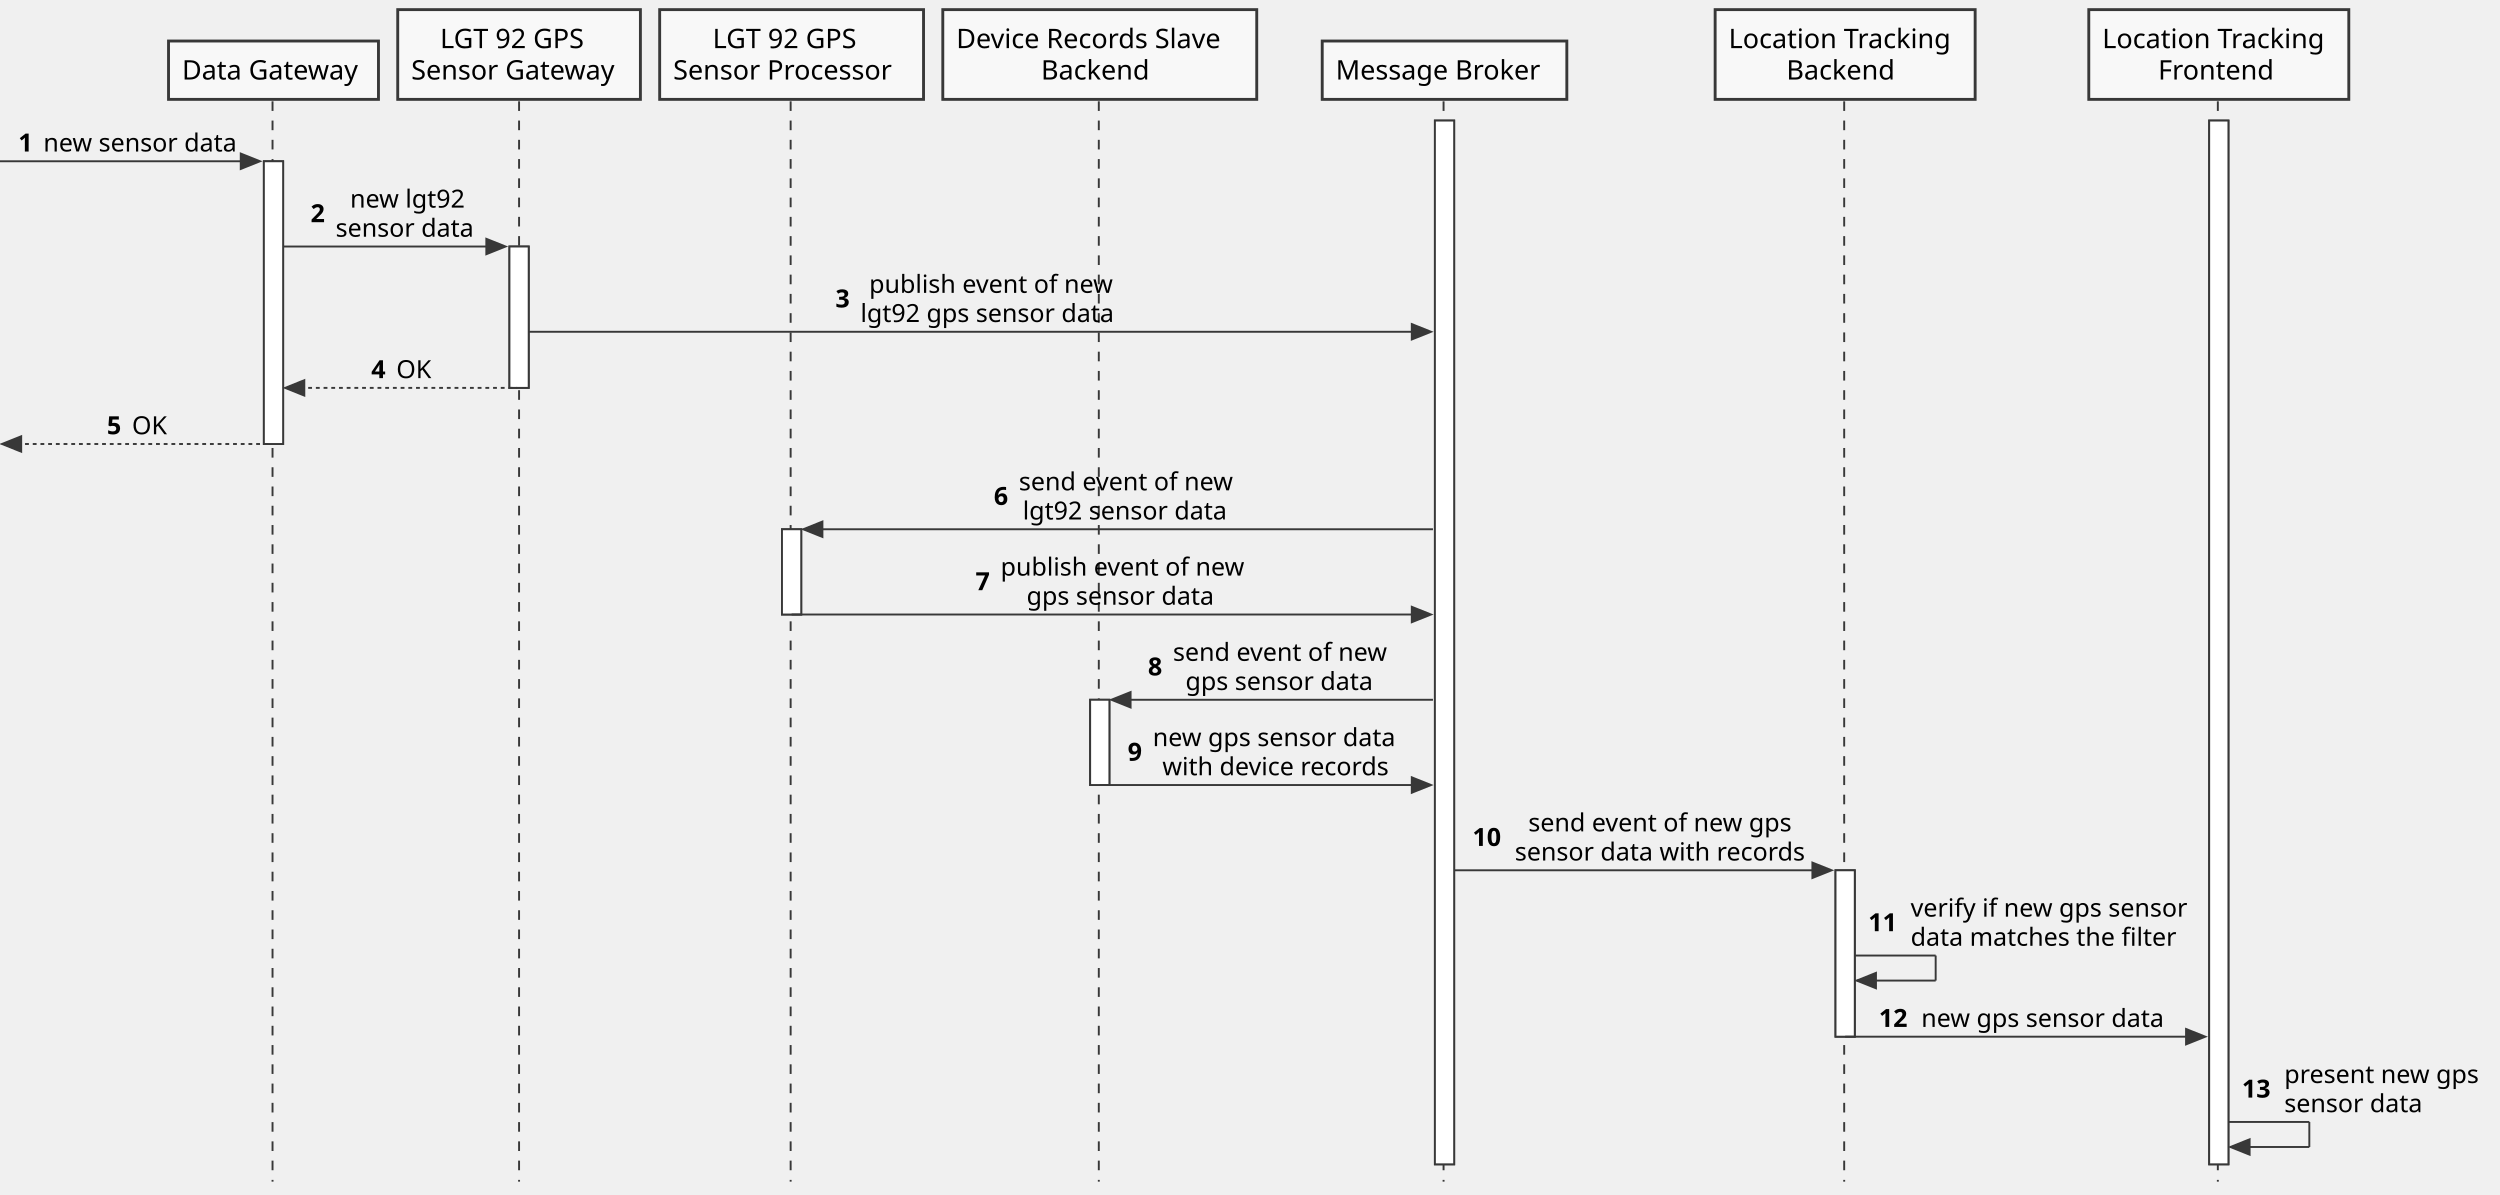
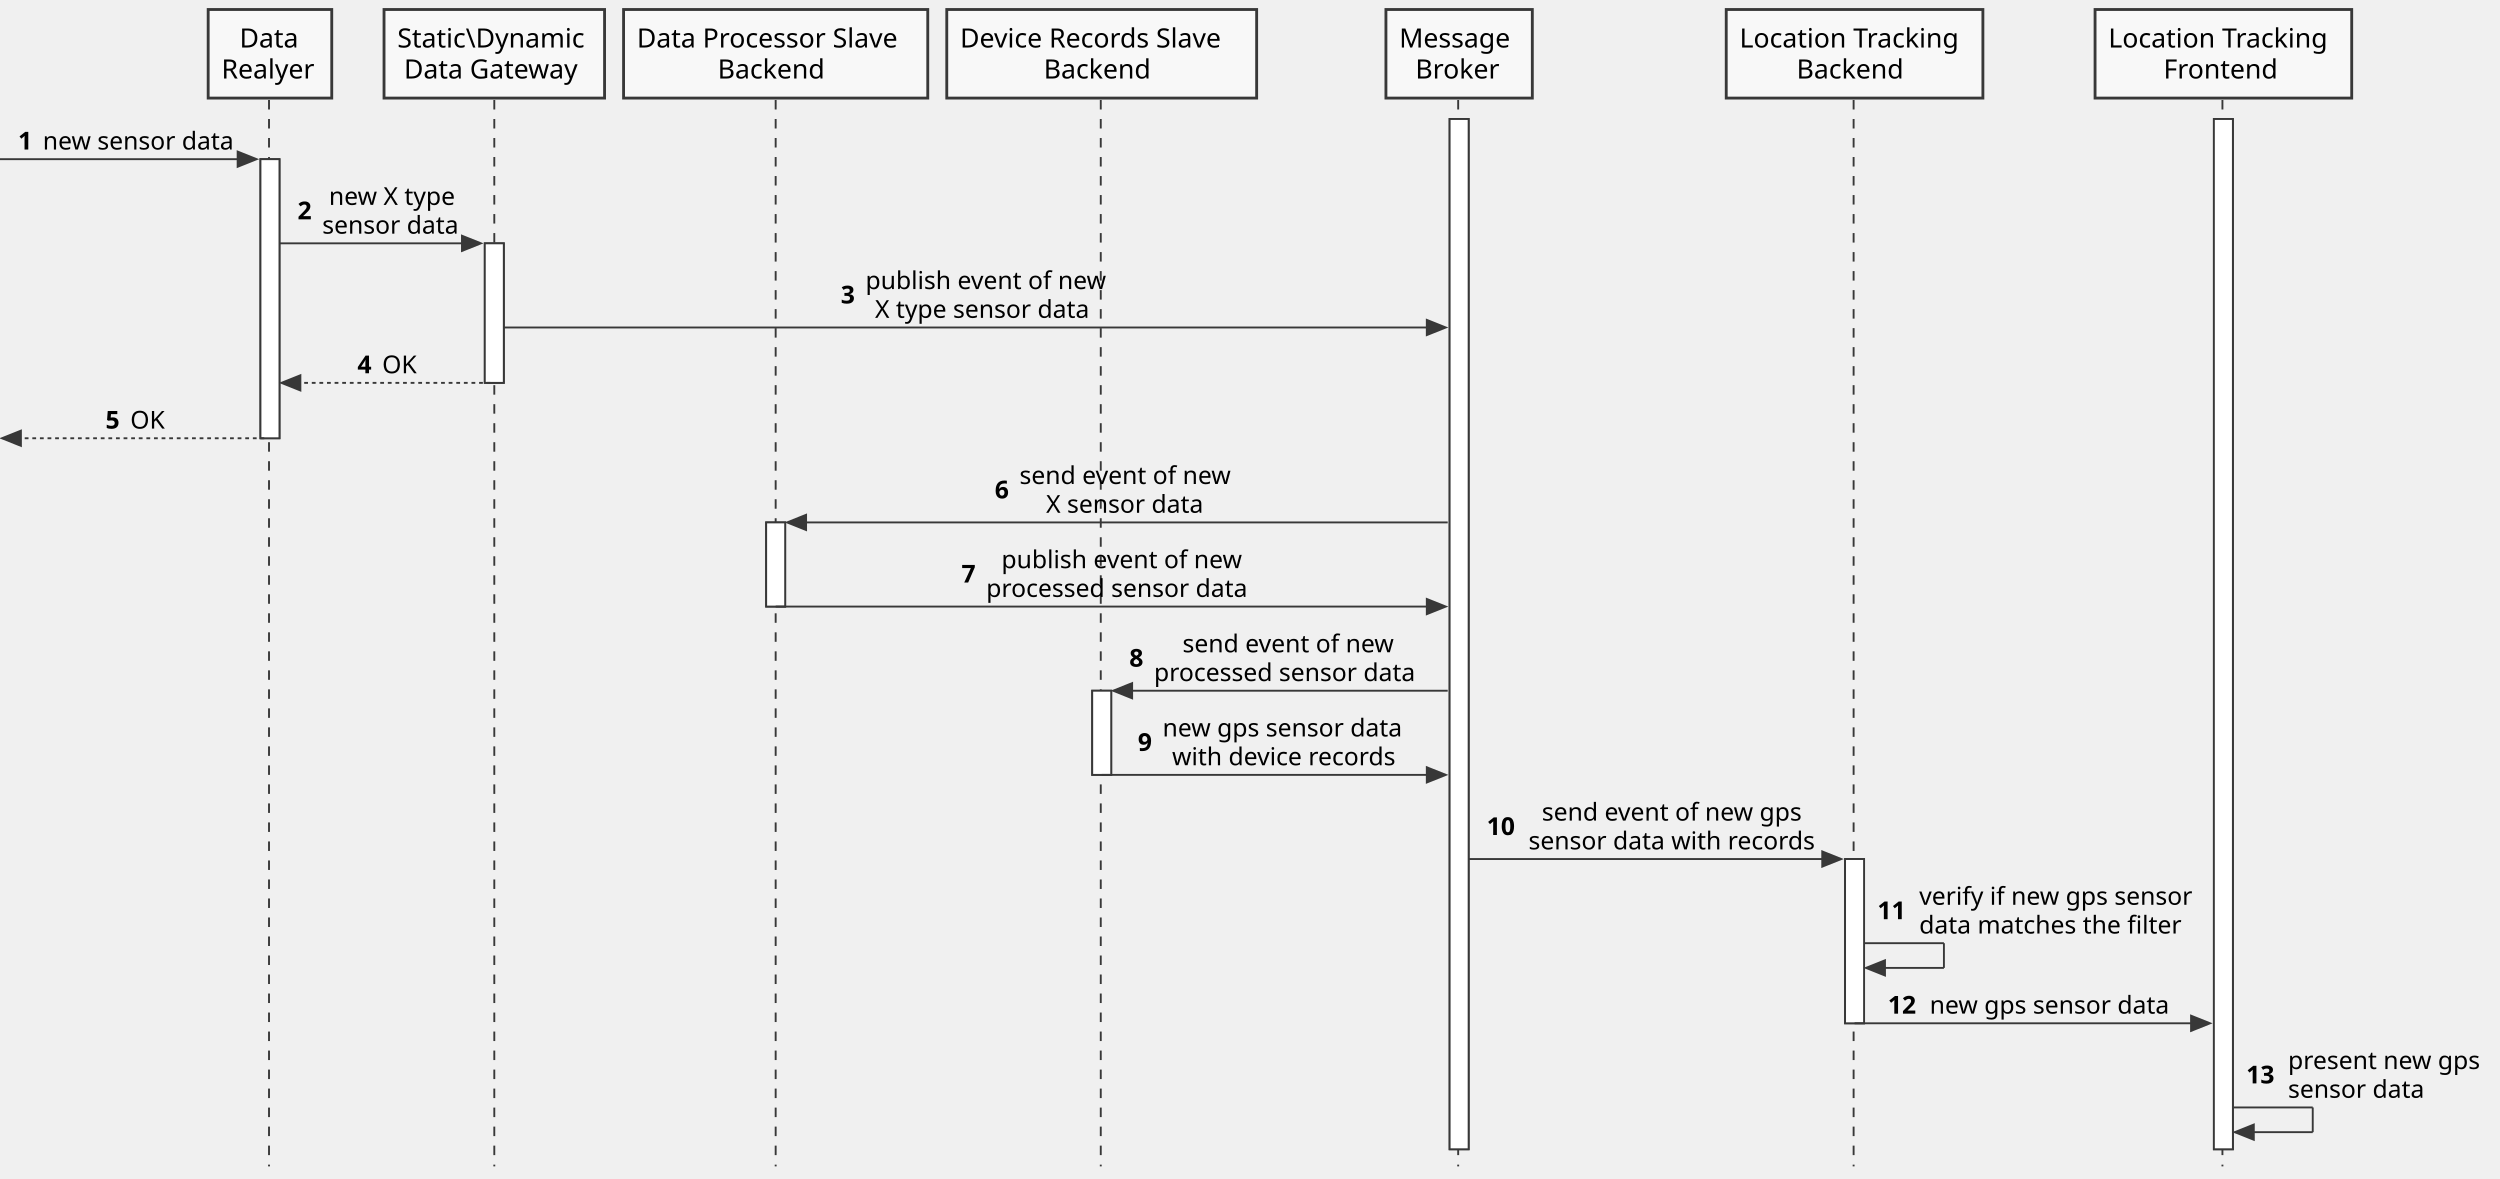
- <svg xmlns="http://www.w3.org/2000/svg" contentScriptType="application/ecmascript" contentStyleType="text/css" height="620px" preserveAspectRatio="none" style="width:1298px;height:620px;background:#FFFFFF;" version="1.1" viewBox="0 0 1298 620" width="1298px" zoomAndPan="magnify">
+ <svg xmlns="http://www.w3.org/2000/svg" contentScriptType="application/ecmascript" contentStyleType="text/css" height="620px" preserveAspectRatio="none" style="width:1315px;height:620px;background:#FFFFFF;" version="1.1" viewBox="0 0 1315 620" width="1315px" zoomAndPan="magnify">
  <defs />
  <g>
    <rect fill="#FFFFFF" height="146.797" style="stroke:#383838;stroke-width:1.0;" width="10" x="137" y="83.727" />
-     <rect fill="#FFFFFF" height="73.398" style="stroke:#383838;stroke-width:1.0;" width="10" x="264.5" y="127.992" />
-     <rect fill="#FFFFFF" height="44.266" style="stroke:#383838;stroke-width:1.0;" width="10" x="406" y="274.789" />
-     <rect fill="#FFFFFF" height="44.266" style="stroke:#383838;stroke-width:1.0;" width="10" x="566" y="363.32" />
-     <rect fill="#FFFFFF" height="541.922" style="stroke:#383838;stroke-width:1.0;" width="10" x="745" y="62.594" />
-     <rect fill="#FFFFFF" height="86.398" style="stroke:#383838;stroke-width:1.0;" width="10" x="953" y="451.852" />
-     <rect fill="#FFFFFF" height="541.922" style="stroke:#383838;stroke-width:1.0;" width="10" x="1147" y="62.594" />
+     <rect fill="#FFFFFF" height="73.398" style="stroke:#383838;stroke-width:1.0;" width="10" x="255" y="127.992" />
+     <rect fill="#FFFFFF" height="44.266" style="stroke:#383838;stroke-width:1.0;" width="10" x="403" y="274.789" />
+     <rect fill="#FFFFFF" height="44.266" style="stroke:#383838;stroke-width:1.0;" width="10" x="574.5" y="363.32" />
+     <rect fill="#FFFFFF" height="541.922" style="stroke:#383838;stroke-width:1.0;" width="10" x="762.5" y="62.594" />
+     <rect fill="#FFFFFF" height="86.398" style="stroke:#383838;stroke-width:1.0;" width="10" x="970.5" y="451.852" />
+     <rect fill="#FFFFFF" height="541.922" style="stroke:#383838;stroke-width:1.0;" width="10" x="1164.5" y="62.594" />
    <line style="stroke:#383838;stroke-width:1.0;stroke-dasharray:5.0,5.0;" x1="141.5" x2="141.5" y1="52.594" y2="613.516" />
-     <line style="stroke:#383838;stroke-width:1.0;stroke-dasharray:5.0,5.0;" x1="269.5" x2="269.5" y1="52.594" y2="613.516" />
-     <line style="stroke:#383838;stroke-width:1.0;stroke-dasharray:5.0,5.0;" x1="410.5" x2="410.5" y1="52.594" y2="613.516" />
-     <line style="stroke:#383838;stroke-width:1.0;stroke-dasharray:5.0,5.0;" x1="570.5" x2="570.5" y1="52.594" y2="613.516" />
-     <line style="stroke:#383838;stroke-width:1.0;stroke-dasharray:5.0,5.0;" x1="749.5" x2="749.5" y1="52.594" y2="613.516" />
-     <line style="stroke:#383838;stroke-width:1.0;stroke-dasharray:5.0,5.0;" x1="957.5" x2="957.5" y1="52.594" y2="613.516" />
-     <line style="stroke:#383838;stroke-width:1.0;stroke-dasharray:5.0,5.0;" x1="1151.5" x2="1151.5" y1="52.594" y2="613.516" />
-     <rect fill="#F8F8F8" height="30.297" style="stroke:#383838;stroke-width:1.5;" width="109" x="87.5" y="21.297" />
-     <text fill="#000000" font-family="sans-serif" font-size="14" lengthAdjust="spacing" textLength="95" x="94.5" y="41.292">Data Gateway</text>
-     <rect fill="#F8F8F8" height="46.594" style="stroke:#383838;stroke-width:1.5;" width="126" x="206.5" y="5" />
-     <text fill="#000000" font-family="sans-serif" font-size="14" lengthAdjust="spacing" textLength="82" x="228.5" y="24.995">LGT 92 GPS</text>
-     <text fill="#000000" font-family="sans-serif" font-size="14" lengthAdjust="spacing" textLength="112" x="213.5" y="41.292">Sensor Gateway</text>
-     <rect fill="#F8F8F8" height="46.594" style="stroke:#383838;stroke-width:1.5;" width="137" x="342.5" y="5" />
-     <text fill="#000000" font-family="sans-serif" font-size="14" lengthAdjust="spacing" textLength="82" x="370" y="24.995">LGT 92 GPS</text>
-     <text fill="#000000" font-family="sans-serif" font-size="14" lengthAdjust="spacing" textLength="123" x="349.5" y="41.292">Sensor Processor</text>
-     <rect fill="#F8F8F8" height="46.594" style="stroke:#383838;stroke-width:1.5;" width="163" x="489.5" y="5" />
-     <text fill="#000000" font-family="sans-serif" font-size="14" lengthAdjust="spacing" textLength="149" x="496.5" y="24.995">Device Records Slave</text>
-     <text fill="#000000" font-family="sans-serif" font-size="14" lengthAdjust="spacing" textLength="61" x="540.5" y="41.292">Backend</text>
-     <rect fill="#F8F8F8" height="30.297" style="stroke:#383838;stroke-width:1.5;" width="127" x="686.5" y="21.297" />
-     <text fill="#000000" font-family="sans-serif" font-size="14" lengthAdjust="spacing" textLength="113" x="693.5" y="41.292">Message Broker</text>
-     <rect fill="#F8F8F8" height="46.594" style="stroke:#383838;stroke-width:1.5;" width="135" x="890.5" y="5" />
-     <text fill="#000000" font-family="sans-serif" font-size="14" lengthAdjust="spacing" textLength="121" x="897.5" y="24.995">Location Tracking</text>
-     <text fill="#000000" font-family="sans-serif" font-size="14" lengthAdjust="spacing" textLength="61" x="927.5" y="41.292">Backend</text>
-     <rect fill="#F8F8F8" height="46.594" style="stroke:#383838;stroke-width:1.5;" width="135" x="1084.5" y="5" />
-     <text fill="#000000" font-family="sans-serif" font-size="14" lengthAdjust="spacing" textLength="121" x="1091.5" y="24.995">Location Tracking</text>
-     <text fill="#000000" font-family="sans-serif" font-size="14" lengthAdjust="spacing" textLength="63" x="1120.5" y="41.292">Frontend</text>
+     <line style="stroke:#383838;stroke-width:1.0;stroke-dasharray:5.0,5.0;" x1="260" x2="260" y1="52.594" y2="613.516" />
+     <line style="stroke:#383838;stroke-width:1.0;stroke-dasharray:5.0,5.0;" x1="408" x2="408" y1="52.594" y2="613.516" />
+     <line style="stroke:#383838;stroke-width:1.0;stroke-dasharray:5.0,5.0;" x1="579" x2="579" y1="52.594" y2="613.516" />
+     <line style="stroke:#383838;stroke-width:1.0;stroke-dasharray:5.0,5.0;" x1="767" x2="767" y1="52.594" y2="613.516" />
+     <line style="stroke:#383838;stroke-width:1.0;stroke-dasharray:5.0,5.0;" x1="975" x2="975" y1="52.594" y2="613.516" />
+     <line style="stroke:#383838;stroke-width:1.0;stroke-dasharray:5.0,5.0;" x1="1169" x2="1169" y1="52.594" y2="613.516" />
+     <rect fill="#F8F8F8" height="46.594" style="stroke:#383838;stroke-width:1.5;" width="65" x="109.5" y="5" />
+     <text fill="#000000" font-family="sans-serif" font-size="14" lengthAdjust="spacing" textLength="32" x="126" y="24.995">Data</text>
+     <text fill="#000000" font-family="sans-serif" font-size="14" lengthAdjust="spacing" textLength="51" x="116.5" y="41.292">Realyer</text>
+     <rect fill="#F8F8F8" height="46.594" style="stroke:#383838;stroke-width:1.5;" width="116" x="202" y="5" />
+     <text fill="#000000" font-family="sans-serif" font-size="14" lengthAdjust="spacing" textLength="102" x="209" y="24.995">Static\Dynamic</text>
+     <text fill="#000000" font-family="sans-serif" font-size="14" lengthAdjust="spacing" textLength="95" x="212.5" y="41.292">Data Gateway</text>
+     <rect fill="#F8F8F8" height="46.594" style="stroke:#383838;stroke-width:1.5;" width="160" x="328" y="5" />
+     <text fill="#000000" font-family="sans-serif" font-size="14" lengthAdjust="spacing" textLength="146" x="335" y="24.995">Data Processor Slave</text>
+     <text fill="#000000" font-family="sans-serif" font-size="14" lengthAdjust="spacing" textLength="61" x="377.5" y="41.292">Backend</text>
+     <rect fill="#F8F8F8" height="46.594" style="stroke:#383838;stroke-width:1.5;" width="163" x="498" y="5" />
+     <text fill="#000000" font-family="sans-serif" font-size="14" lengthAdjust="spacing" textLength="149" x="505" y="24.995">Device Records Slave</text>
+     <text fill="#000000" font-family="sans-serif" font-size="14" lengthAdjust="spacing" textLength="61" x="549" y="41.292">Backend</text>
+     <rect fill="#F8F8F8" height="46.594" style="stroke:#383838;stroke-width:1.5;" width="77" x="729" y="5" />
+     <text fill="#000000" font-family="sans-serif" font-size="14" lengthAdjust="spacing" textLength="63" x="736" y="24.995">Message</text>
+     <text fill="#000000" font-family="sans-serif" font-size="14" lengthAdjust="spacing" textLength="46" x="744.5" y="41.292">Broker</text>
+     <rect fill="#F8F8F8" height="46.594" style="stroke:#383838;stroke-width:1.5;" width="135" x="908" y="5" />
+     <text fill="#000000" font-family="sans-serif" font-size="14" lengthAdjust="spacing" textLength="121" x="915" y="24.995">Location Tracking</text>
+     <text fill="#000000" font-family="sans-serif" font-size="14" lengthAdjust="spacing" textLength="61" x="945" y="41.292">Backend</text>
+     <rect fill="#F8F8F8" height="46.594" style="stroke:#383838;stroke-width:1.5;" width="135" x="1102" y="5" />
+     <text fill="#000000" font-family="sans-serif" font-size="14" lengthAdjust="spacing" textLength="121" x="1109" y="24.995">Location Tracking</text>
+     <text fill="#000000" font-family="sans-serif" font-size="14" lengthAdjust="spacing" textLength="63" x="1138" y="41.292">Frontend</text>
    <rect fill="#FFFFFF" height="146.797" style="stroke:#383838;stroke-width:1.0;" width="10" x="137" y="83.727" />
-     <rect fill="#FFFFFF" height="73.398" style="stroke:#383838;stroke-width:1.0;" width="10" x="264.5" y="127.992" />
-     <rect fill="#FFFFFF" height="44.266" style="stroke:#383838;stroke-width:1.0;" width="10" x="406" y="274.789" />
-     <rect fill="#FFFFFF" height="44.266" style="stroke:#383838;stroke-width:1.0;" width="10" x="566" y="363.32" />
-     <rect fill="#FFFFFF" height="541.922" style="stroke:#383838;stroke-width:1.0;" width="10" x="745" y="62.594" />
-     <rect fill="#FFFFFF" height="86.398" style="stroke:#383838;stroke-width:1.0;" width="10" x="953" y="451.852" />
-     <rect fill="#FFFFFF" height="541.922" style="stroke:#383838;stroke-width:1.0;" width="10" x="1147" y="62.594" />
+     <rect fill="#FFFFFF" height="73.398" style="stroke:#383838;stroke-width:1.0;" width="10" x="255" y="127.992" />
+     <rect fill="#FFFFFF" height="44.266" style="stroke:#383838;stroke-width:1.0;" width="10" x="403" y="274.789" />
+     <rect fill="#FFFFFF" height="44.266" style="stroke:#383838;stroke-width:1.0;" width="10" x="574.5" y="363.32" />
+     <rect fill="#FFFFFF" height="541.922" style="stroke:#383838;stroke-width:1.0;" width="10" x="762.5" y="62.594" />
+     <rect fill="#FFFFFF" height="86.398" style="stroke:#383838;stroke-width:1.0;" width="10" x="970.5" y="451.852" />
+     <rect fill="#FFFFFF" height="541.922" style="stroke:#383838;stroke-width:1.0;" width="10" x="1164.5" y="62.594" />
    <polygon fill="#383838" points="125,79.727,135,83.727,125,87.727" style="stroke:#383838;stroke-width:1.0;" />
    <line style="stroke:#383838;stroke-width:1.0;" x1="0" x2="131" y1="83.727" y2="83.727" />
    <text fill="#000000" font-family="sans-serif" font-size="13" font-weight="bold" lengthAdjust="spacing" textLength="9" x="9.5" y="78.661">1</text>
    <text fill="#000000" font-family="sans-serif" font-size="13" lengthAdjust="spacing" textLength="105" x="22.5" y="78.661">new sensor data</text>
-     <polygon fill="#383838" points="252.5,123.992,262.5,127.992,252.5,131.992" style="stroke:#383838;stroke-width:1.0;" />
-     <line style="stroke:#383838;stroke-width:1.0;" x1="147" x2="258.5" y1="127.992" y2="127.992" />
-     <text fill="#000000" font-family="sans-serif" font-size="13" font-weight="bold" lengthAdjust="spacing" textLength="9" x="161.25" y="115.36">2</text>
-     <text fill="#000000" font-family="sans-serif" font-size="13" lengthAdjust="spacing" textLength="61" x="181.75" y="107.793">new lgt92</text>
-     <text fill="#000000" font-family="sans-serif" font-size="13" lengthAdjust="spacing" textLength="76" x="174.25" y="122.926">sensor data</text>
-     <polygon fill="#383838" points="733,168.258,743,172.258,733,176.258" style="stroke:#383838;stroke-width:1.0;" />
-     <line style="stroke:#383838;stroke-width:1.0;" x1="274.5" x2="739" y1="172.258" y2="172.258" />
-     <text fill="#000000" font-family="sans-serif" font-size="13" font-weight="bold" lengthAdjust="spacing" textLength="9" x="433.75" y="159.625">3</text>
-     <text fill="#000000" font-family="sans-serif" font-size="13" lengthAdjust="spacing" textLength="130" x="451.25" y="152.059">publish event of new</text>
-     <text fill="#000000" font-family="sans-serif" font-size="13" lengthAdjust="spacing" textLength="139" x="446.75" y="167.192">lgt92 gps sensor data</text>
+     <polygon fill="#383838" points="243,123.992,253,127.992,243,131.992" style="stroke:#383838;stroke-width:1.0;" />
+     <line style="stroke:#383838;stroke-width:1.0;" x1="147" x2="249" y1="127.992" y2="127.992" />
+     <text fill="#000000" font-family="sans-serif" font-size="13" font-weight="bold" lengthAdjust="spacing" textLength="9" x="156.5" y="115.36">2</text>
+     <text fill="#000000" font-family="sans-serif" font-size="13" lengthAdjust="spacing" textLength="69" x="173" y="107.793">new X type</text>
+     <text fill="#000000" font-family="sans-serif" font-size="13" lengthAdjust="spacing" textLength="76" x="169.5" y="122.926">sensor data</text>
+     <polygon fill="#383838" points="750.5,168.258,760.5,172.258,750.5,176.258" style="stroke:#383838;stroke-width:1.0;" />
+     <line style="stroke:#383838;stroke-width:1.0;" x1="265" x2="756.5" y1="172.258" y2="172.258" />
+     <text fill="#000000" font-family="sans-serif" font-size="13" font-weight="bold" lengthAdjust="spacing" textLength="9" x="442.25" y="159.625">3</text>
+     <text fill="#000000" font-family="sans-serif" font-size="13" lengthAdjust="spacing" textLength="130" x="455.25" y="152.059">publish event of new</text>
+     <text fill="#000000" font-family="sans-serif" font-size="13" lengthAdjust="spacing" textLength="120" x="460.25" y="167.192">X type sensor data</text>
    <polygon fill="#383838" points="158,197.391,148,201.391,158,205.391" style="stroke:#383838;stroke-width:1.0;" />
-     <line style="stroke:#383838;stroke-width:1.0;stroke-dasharray:2.0,2.0;" x1="152" x2="268.5" y1="201.391" y2="201.391" />
-     <text fill="#000000" font-family="sans-serif" font-size="13" font-weight="bold" lengthAdjust="spacing" textLength="9" x="192.75" y="196.325">4</text>
-     <text fill="#000000" font-family="sans-serif" font-size="13" lengthAdjust="spacing" textLength="18" x="205.75" y="196.325">OK</text>
+     <line style="stroke:#383838;stroke-width:1.0;stroke-dasharray:2.0,2.0;" x1="152" x2="259" y1="201.391" y2="201.391" />
+     <text fill="#000000" font-family="sans-serif" font-size="13" font-weight="bold" lengthAdjust="spacing" textLength="9" x="188" y="196.325">4</text>
+     <text fill="#000000" font-family="sans-serif" font-size="13" lengthAdjust="spacing" textLength="18" x="201" y="196.325">OK</text>
    <polygon fill="#383838" points="11,226.523,1,230.523,11,234.523" style="stroke:#383838;stroke-width:1.0;" />
    <line style="stroke:#383838;stroke-width:1.0;stroke-dasharray:2.0,2.0;" x1="5" x2="141" y1="230.523" y2="230.523" />
    <text fill="#000000" font-family="sans-serif" font-size="13" font-weight="bold" lengthAdjust="spacing" textLength="9" x="55.5" y="225.458">5</text>
    <text fill="#000000" font-family="sans-serif" font-size="13" lengthAdjust="spacing" textLength="18" x="68.5" y="225.458">OK</text>
-     <polygon fill="#383838" points="427,270.789,417,274.789,427,278.789" style="stroke:#383838;stroke-width:1.0;" />
-     <line style="stroke:#383838;stroke-width:1.0;" x1="421" x2="744" y1="274.789" y2="274.789" />
-     <text fill="#000000" font-family="sans-serif" font-size="13" font-weight="bold" lengthAdjust="spacing" textLength="9" x="516" y="262.157">6</text>
-     <text fill="#000000" font-family="sans-serif" font-size="13" lengthAdjust="spacing" textLength="116" x="529" y="254.59">send event of new</text>
-     <text fill="#000000" font-family="sans-serif" font-size="13" lengthAdjust="spacing" textLength="112" x="531" y="269.723">lgt92 sensor data</text>
-     <polygon fill="#383838" points="733,315.055,743,319.055,733,323.055" style="stroke:#383838;stroke-width:1.0;" />
-     <line style="stroke:#383838;stroke-width:1.0;" x1="411" x2="739" y1="319.055" y2="319.055" />
-     <text fill="#000000" font-family="sans-serif" font-size="13" font-weight="bold" lengthAdjust="spacing" textLength="9" x="506.5" y="306.422">7</text>
-     <text fill="#000000" font-family="sans-serif" font-size="13" lengthAdjust="spacing" textLength="130" x="519.5" y="298.856">publish event of new</text>
-     <text fill="#000000" font-family="sans-serif" font-size="13" lengthAdjust="spacing" textLength="103" x="533" y="313.989">gps sensor data</text>
-     <polygon fill="#383838" points="587,359.32,577,363.32,587,367.32" style="stroke:#383838;stroke-width:1.0;" />
-     <line style="stroke:#383838;stroke-width:1.0;" x1="581" x2="744" y1="363.32" y2="363.32" />
-     <text fill="#000000" font-family="sans-serif" font-size="13" font-weight="bold" lengthAdjust="spacing" textLength="9" x="596" y="350.688">8</text>
-     <text fill="#000000" font-family="sans-serif" font-size="13" lengthAdjust="spacing" textLength="116" x="609" y="343.122">send event of new</text>
-     <text fill="#000000" font-family="sans-serif" font-size="13" lengthAdjust="spacing" textLength="103" x="615.5" y="358.254">gps sensor data</text>
-     <polygon fill="#383838" points="733,403.586,743,407.586,733,411.586" style="stroke:#383838;stroke-width:1.0;" />
-     <line style="stroke:#383838;stroke-width:1.0;" x1="571" x2="739" y1="407.586" y2="407.586" />
-     <text fill="#000000" font-family="sans-serif" font-size="13" font-weight="bold" lengthAdjust="spacing" textLength="9" x="585.5" y="394.954">9</text>
-     <text fill="#000000" font-family="sans-serif" font-size="13" lengthAdjust="spacing" textLength="132" x="598.5" y="387.387">new gps sensor data</text>
-     <text fill="#000000" font-family="sans-serif" font-size="13" lengthAdjust="spacing" textLength="122" x="603.5" y="402.52">with device records</text>
-     <polygon fill="#383838" points="941,447.852,951,451.852,941,455.852" style="stroke:#383838;stroke-width:1.0;" />
-     <line style="stroke:#383838;stroke-width:1.0;" x1="755" x2="947" y1="451.852" y2="451.852" />
-     <text fill="#000000" font-family="sans-serif" font-size="13" font-weight="bold" lengthAdjust="spacing" textLength="18" x="764.5" y="439.219">10</text>
-     <text fill="#000000" font-family="sans-serif" font-size="13" lengthAdjust="spacing" textLength="143" x="793.5" y="431.653">send event of new gps</text>
-     <text fill="#000000" font-family="sans-serif" font-size="13" lengthAdjust="spacing" textLength="157" x="786.5" y="446.786">sensor data with records</text>
-     <line style="stroke:#383838;stroke-width:1.0;" x1="963" x2="1005" y1="496.117" y2="496.117" />
-     <line style="stroke:#383838;stroke-width:1.0;" x1="1005" x2="1005" y1="496.117" y2="509.117" />
-     <line style="stroke:#383838;stroke-width:1.0;" x1="964" x2="1005" y1="509.117" y2="509.117" />
-     <polygon fill="#383838" points="974,505.117,964,509.117,974,513.117" style="stroke:#383838;stroke-width:1.0;" />
-     <text fill="#000000" font-family="sans-serif" font-size="13" font-weight="bold" lengthAdjust="spacing" textLength="18" x="970" y="483.485">11</text>
-     <text fill="#000000" font-family="sans-serif" font-size="13" lengthAdjust="spacing" textLength="148" x="992" y="475.918">verify if new gps sensor</text>
-     <text fill="#000000" font-family="sans-serif" font-size="13" lengthAdjust="spacing" textLength="146" x="992" y="491.051">data matches the filter</text>
-     <polygon fill="#383838" points="1135,534.25,1145,538.25,1135,542.25" style="stroke:#383838;stroke-width:1.0;" />
-     <line style="stroke:#383838;stroke-width:1.0;" x1="958" x2="1141" y1="538.25" y2="538.25" />
-     <text fill="#000000" font-family="sans-serif" font-size="13" font-weight="bold" lengthAdjust="spacing" textLength="18" x="975.5" y="533.184">12</text>
-     <text fill="#000000" font-family="sans-serif" font-size="13" lengthAdjust="spacing" textLength="132" x="997.5" y="533.184">new gps sensor data</text>
-     <line style="stroke:#383838;stroke-width:1.0;" x1="1157" x2="1199" y1="582.516" y2="582.516" />
-     <line style="stroke:#383838;stroke-width:1.0;" x1="1199" x2="1199" y1="582.516" y2="595.516" />
-     <line style="stroke:#383838;stroke-width:1.0;" x1="1158" x2="1199" y1="595.516" y2="595.516" />
-     <polygon fill="#383838" points="1168,591.516,1158,595.516,1168,599.516" style="stroke:#383838;stroke-width:1.0;" />
-     <text fill="#000000" font-family="sans-serif" font-size="13" font-weight="bold" lengthAdjust="spacing" textLength="18" x="1164" y="569.883">13</text>
-     <text fill="#000000" font-family="sans-serif" font-size="13" lengthAdjust="spacing" textLength="105" x="1186" y="562.317">present new gps</text>
-     <text fill="#000000" font-family="sans-serif" font-size="13" lengthAdjust="spacing" textLength="76" x="1186" y="577.45">sensor data</text>
+     <polygon fill="#383838" points="424,270.789,414,274.789,424,278.789" style="stroke:#383838;stroke-width:1.0;" />
+     <line style="stroke:#383838;stroke-width:1.0;" x1="418" x2="761.5" y1="274.789" y2="274.789" />
+     <text fill="#000000" font-family="sans-serif" font-size="13" font-weight="bold" lengthAdjust="spacing" textLength="9" x="523.25" y="262.157">6</text>
+     <text fill="#000000" font-family="sans-serif" font-size="13" lengthAdjust="spacing" textLength="116" x="536.25" y="254.59">send event of new</text>
+     <text fill="#000000" font-family="sans-serif" font-size="13" lengthAdjust="spacing" textLength="88" x="550.25" y="269.723">X sensor data</text>
+     <polygon fill="#383838" points="750.5,315.055,760.5,319.055,750.5,323.055" style="stroke:#383838;stroke-width:1.0;" />
+     <line style="stroke:#383838;stroke-width:1.0;" x1="408" x2="756.5" y1="319.055" y2="319.055" />
+     <text fill="#000000" font-family="sans-serif" font-size="13" font-weight="bold" lengthAdjust="spacing" textLength="9" x="505.75" y="306.422">7</text>
+     <text fill="#000000" font-family="sans-serif" font-size="13" lengthAdjust="spacing" textLength="130" x="526.75" y="298.856">publish event of new</text>
+     <text fill="#000000" font-family="sans-serif" font-size="13" lengthAdjust="spacing" textLength="146" x="518.75" y="313.989">processed sensor data</text>
+     <polygon fill="#383838" points="595.5,359.32,585.5,363.32,595.5,367.32" style="stroke:#383838;stroke-width:1.0;" />
+     <line style="stroke:#383838;stroke-width:1.0;" x1="589.5" x2="761.5" y1="363.32" y2="363.32" />
+     <text fill="#000000" font-family="sans-serif" font-size="13" font-weight="bold" lengthAdjust="spacing" textLength="9" x="594" y="350.688">8</text>
+     <text fill="#000000" font-family="sans-serif" font-size="13" lengthAdjust="spacing" textLength="116" x="622" y="343.122">send event of new</text>
+     <text fill="#000000" font-family="sans-serif" font-size="13" lengthAdjust="spacing" textLength="146" x="607" y="358.254">processed sensor data</text>
+     <polygon fill="#383838" points="750.5,403.586,760.5,407.586,750.5,411.586" style="stroke:#383838;stroke-width:1.0;" />
+     <line style="stroke:#383838;stroke-width:1.0;" x1="579.5" x2="756.5" y1="407.586" y2="407.586" />
+     <text fill="#000000" font-family="sans-serif" font-size="13" font-weight="bold" lengthAdjust="spacing" textLength="9" x="598.5" y="394.954">9</text>
+     <text fill="#000000" font-family="sans-serif" font-size="13" lengthAdjust="spacing" textLength="132" x="611.5" y="387.387">new gps sensor data</text>
+     <text fill="#000000" font-family="sans-serif" font-size="13" lengthAdjust="spacing" textLength="122" x="616.5" y="402.52">with device records</text>
+     <polygon fill="#383838" points="958.5,447.852,968.5,451.852,958.5,455.852" style="stroke:#383838;stroke-width:1.0;" />
+     <line style="stroke:#383838;stroke-width:1.0;" x1="772.5" x2="964.5" y1="451.852" y2="451.852" />
+     <text fill="#000000" font-family="sans-serif" font-size="13" font-weight="bold" lengthAdjust="spacing" textLength="18" x="782" y="439.219">10</text>
+     <text fill="#000000" font-family="sans-serif" font-size="13" lengthAdjust="spacing" textLength="143" x="811" y="431.653">send event of new gps</text>
+     <text fill="#000000" font-family="sans-serif" font-size="13" lengthAdjust="spacing" textLength="157" x="804" y="446.786">sensor data with records</text>
+     <line style="stroke:#383838;stroke-width:1.0;" x1="980.5" x2="1022.5" y1="496.117" y2="496.117" />
+     <line style="stroke:#383838;stroke-width:1.0;" x1="1022.5" x2="1022.5" y1="496.117" y2="509.117" />
+     <line style="stroke:#383838;stroke-width:1.0;" x1="981.5" x2="1022.5" y1="509.117" y2="509.117" />
+     <polygon fill="#383838" points="991.5,505.117,981.5,509.117,991.5,513.117" style="stroke:#383838;stroke-width:1.0;" />
+     <text fill="#000000" font-family="sans-serif" font-size="13" font-weight="bold" lengthAdjust="spacing" textLength="18" x="987.5" y="483.485">11</text>
+     <text fill="#000000" font-family="sans-serif" font-size="13" lengthAdjust="spacing" textLength="148" x="1009.5" y="475.918">verify if new gps sensor</text>
+     <text fill="#000000" font-family="sans-serif" font-size="13" lengthAdjust="spacing" textLength="146" x="1009.5" y="491.051">data matches the filter</text>
+     <polygon fill="#383838" points="1152.5,534.25,1162.5,538.25,1152.5,542.25" style="stroke:#383838;stroke-width:1.0;" />
+     <line style="stroke:#383838;stroke-width:1.0;" x1="975.5" x2="1158.5" y1="538.25" y2="538.25" />
+     <text fill="#000000" font-family="sans-serif" font-size="13" font-weight="bold" lengthAdjust="spacing" textLength="18" x="993" y="533.184">12</text>
+     <text fill="#000000" font-family="sans-serif" font-size="13" lengthAdjust="spacing" textLength="132" x="1015" y="533.184">new gps sensor data</text>
+     <line style="stroke:#383838;stroke-width:1.0;" x1="1174.5" x2="1216.5" y1="582.516" y2="582.516" />
+     <line style="stroke:#383838;stroke-width:1.0;" x1="1216.5" x2="1216.5" y1="582.516" y2="595.516" />
+     <line style="stroke:#383838;stroke-width:1.0;" x1="1175.5" x2="1216.5" y1="595.516" y2="595.516" />
+     <polygon fill="#383838" points="1185.5,591.516,1175.5,595.516,1185.5,599.516" style="stroke:#383838;stroke-width:1.0;" />
+     <text fill="#000000" font-family="sans-serif" font-size="13" font-weight="bold" lengthAdjust="spacing" textLength="18" x="1181.5" y="569.883">13</text>
+     <text fill="#000000" font-family="sans-serif" font-size="13" lengthAdjust="spacing" textLength="105" x="1203.5" y="562.317">present new gps</text>
+     <text fill="#000000" font-family="sans-serif" font-size="13" lengthAdjust="spacing" textLength="76" x="1203.5" y="577.45">sensor data</text>
  </g>
</svg>
